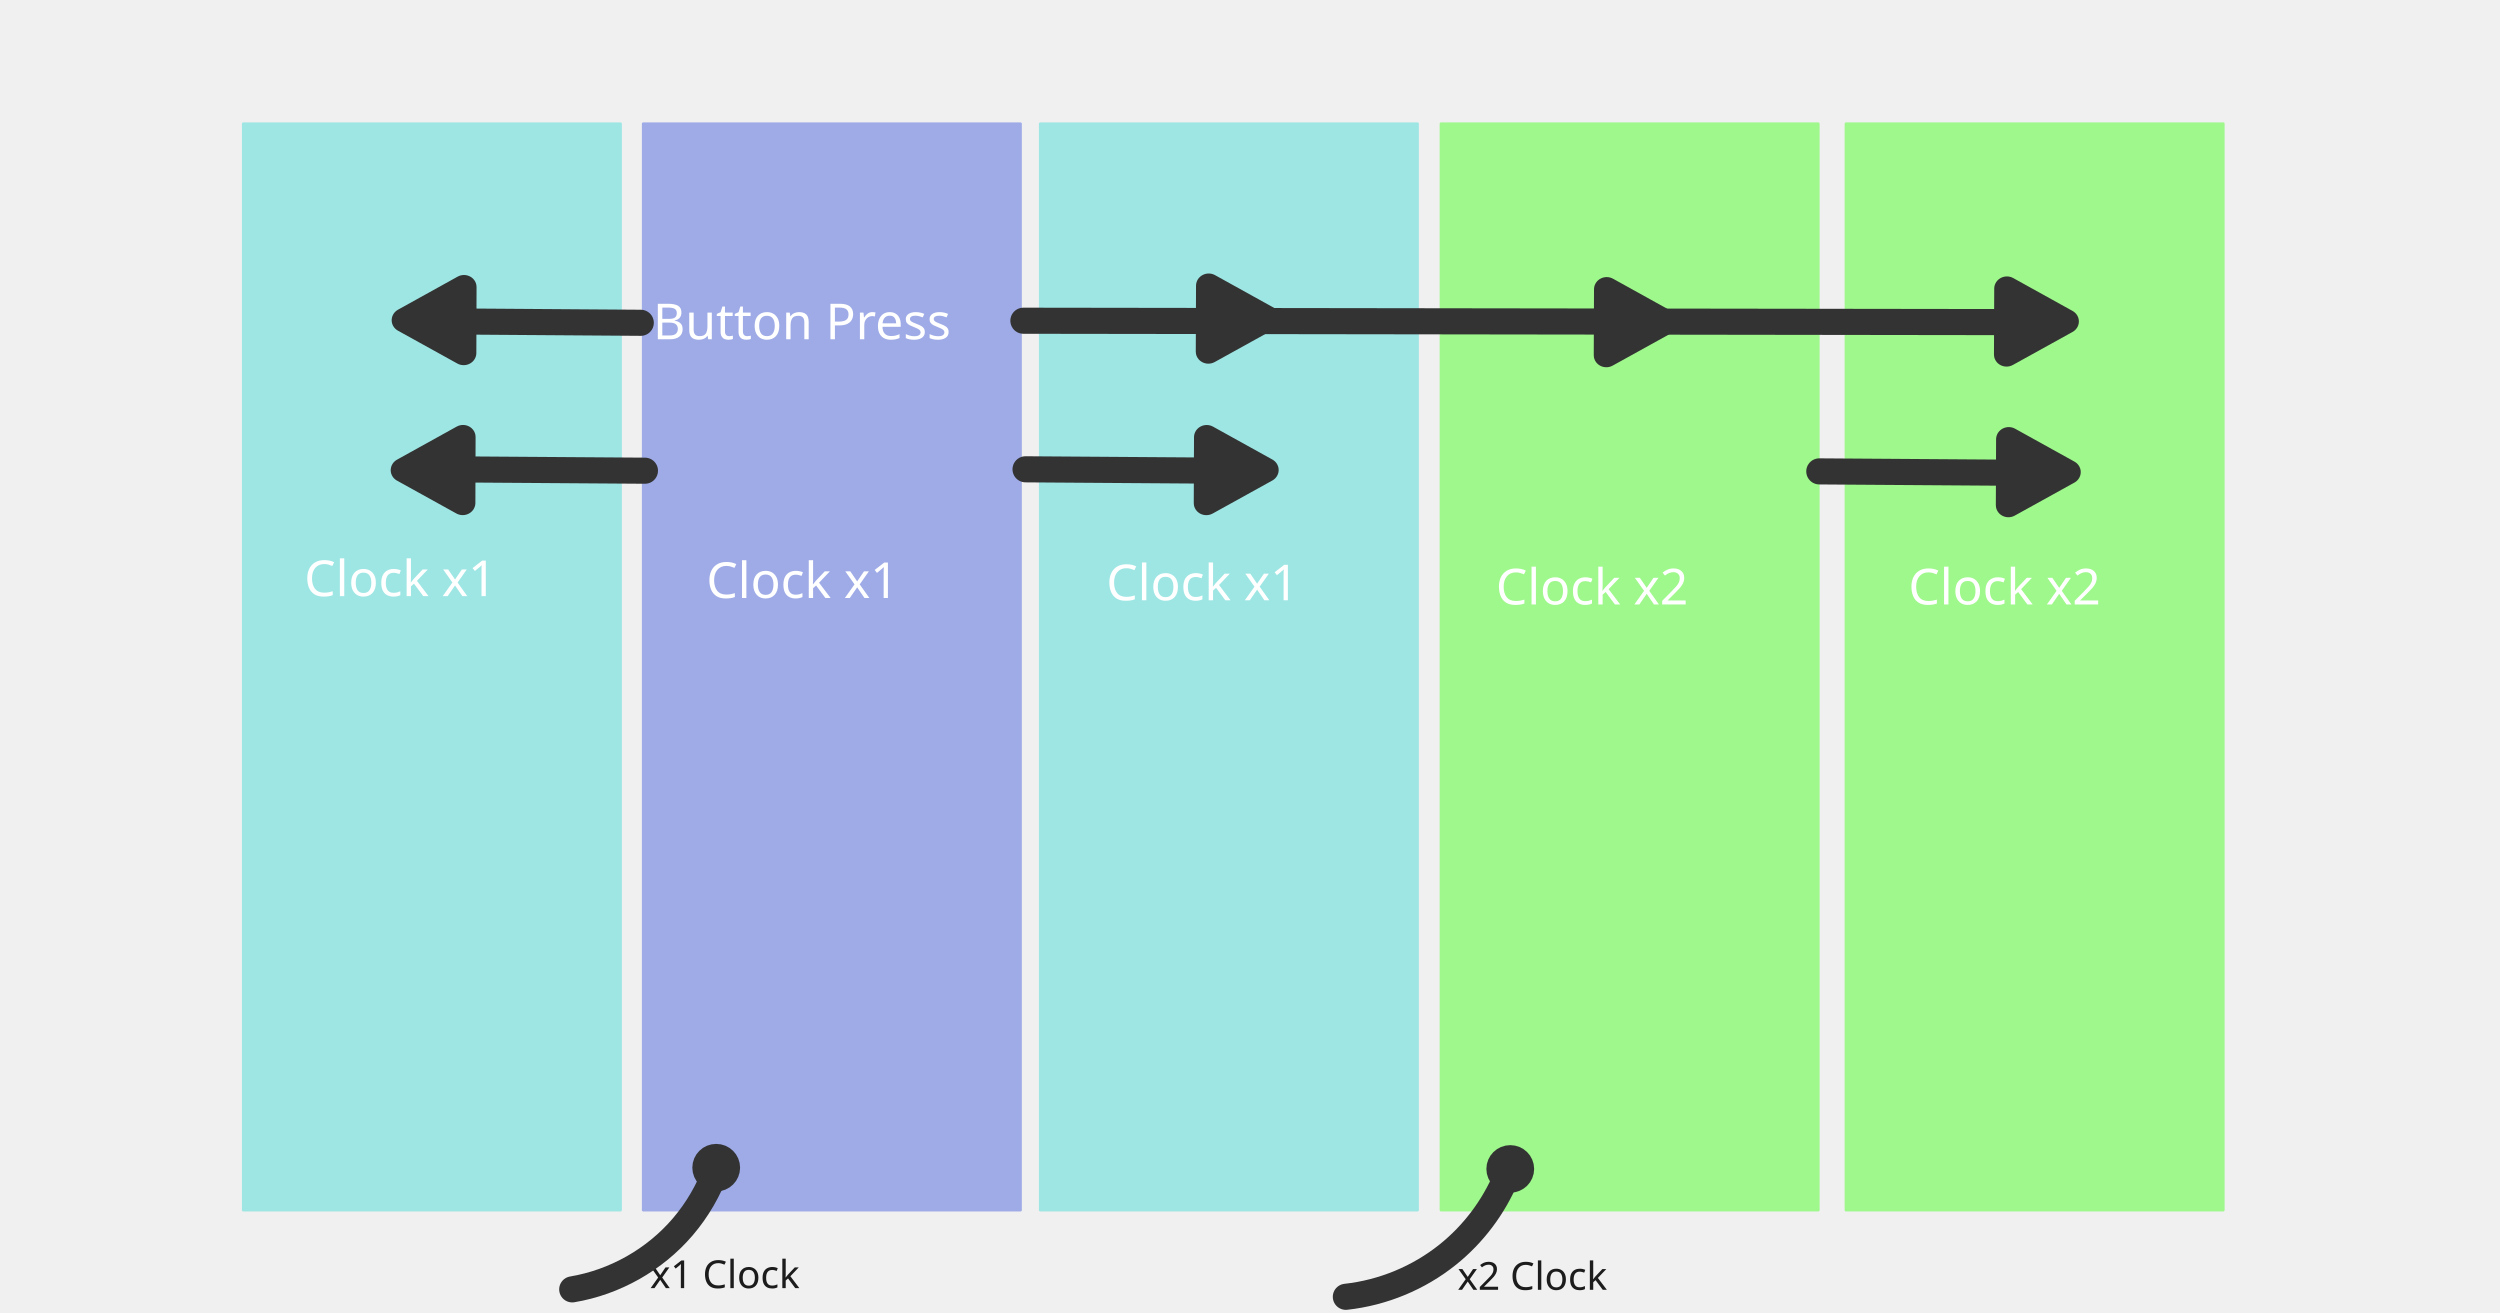
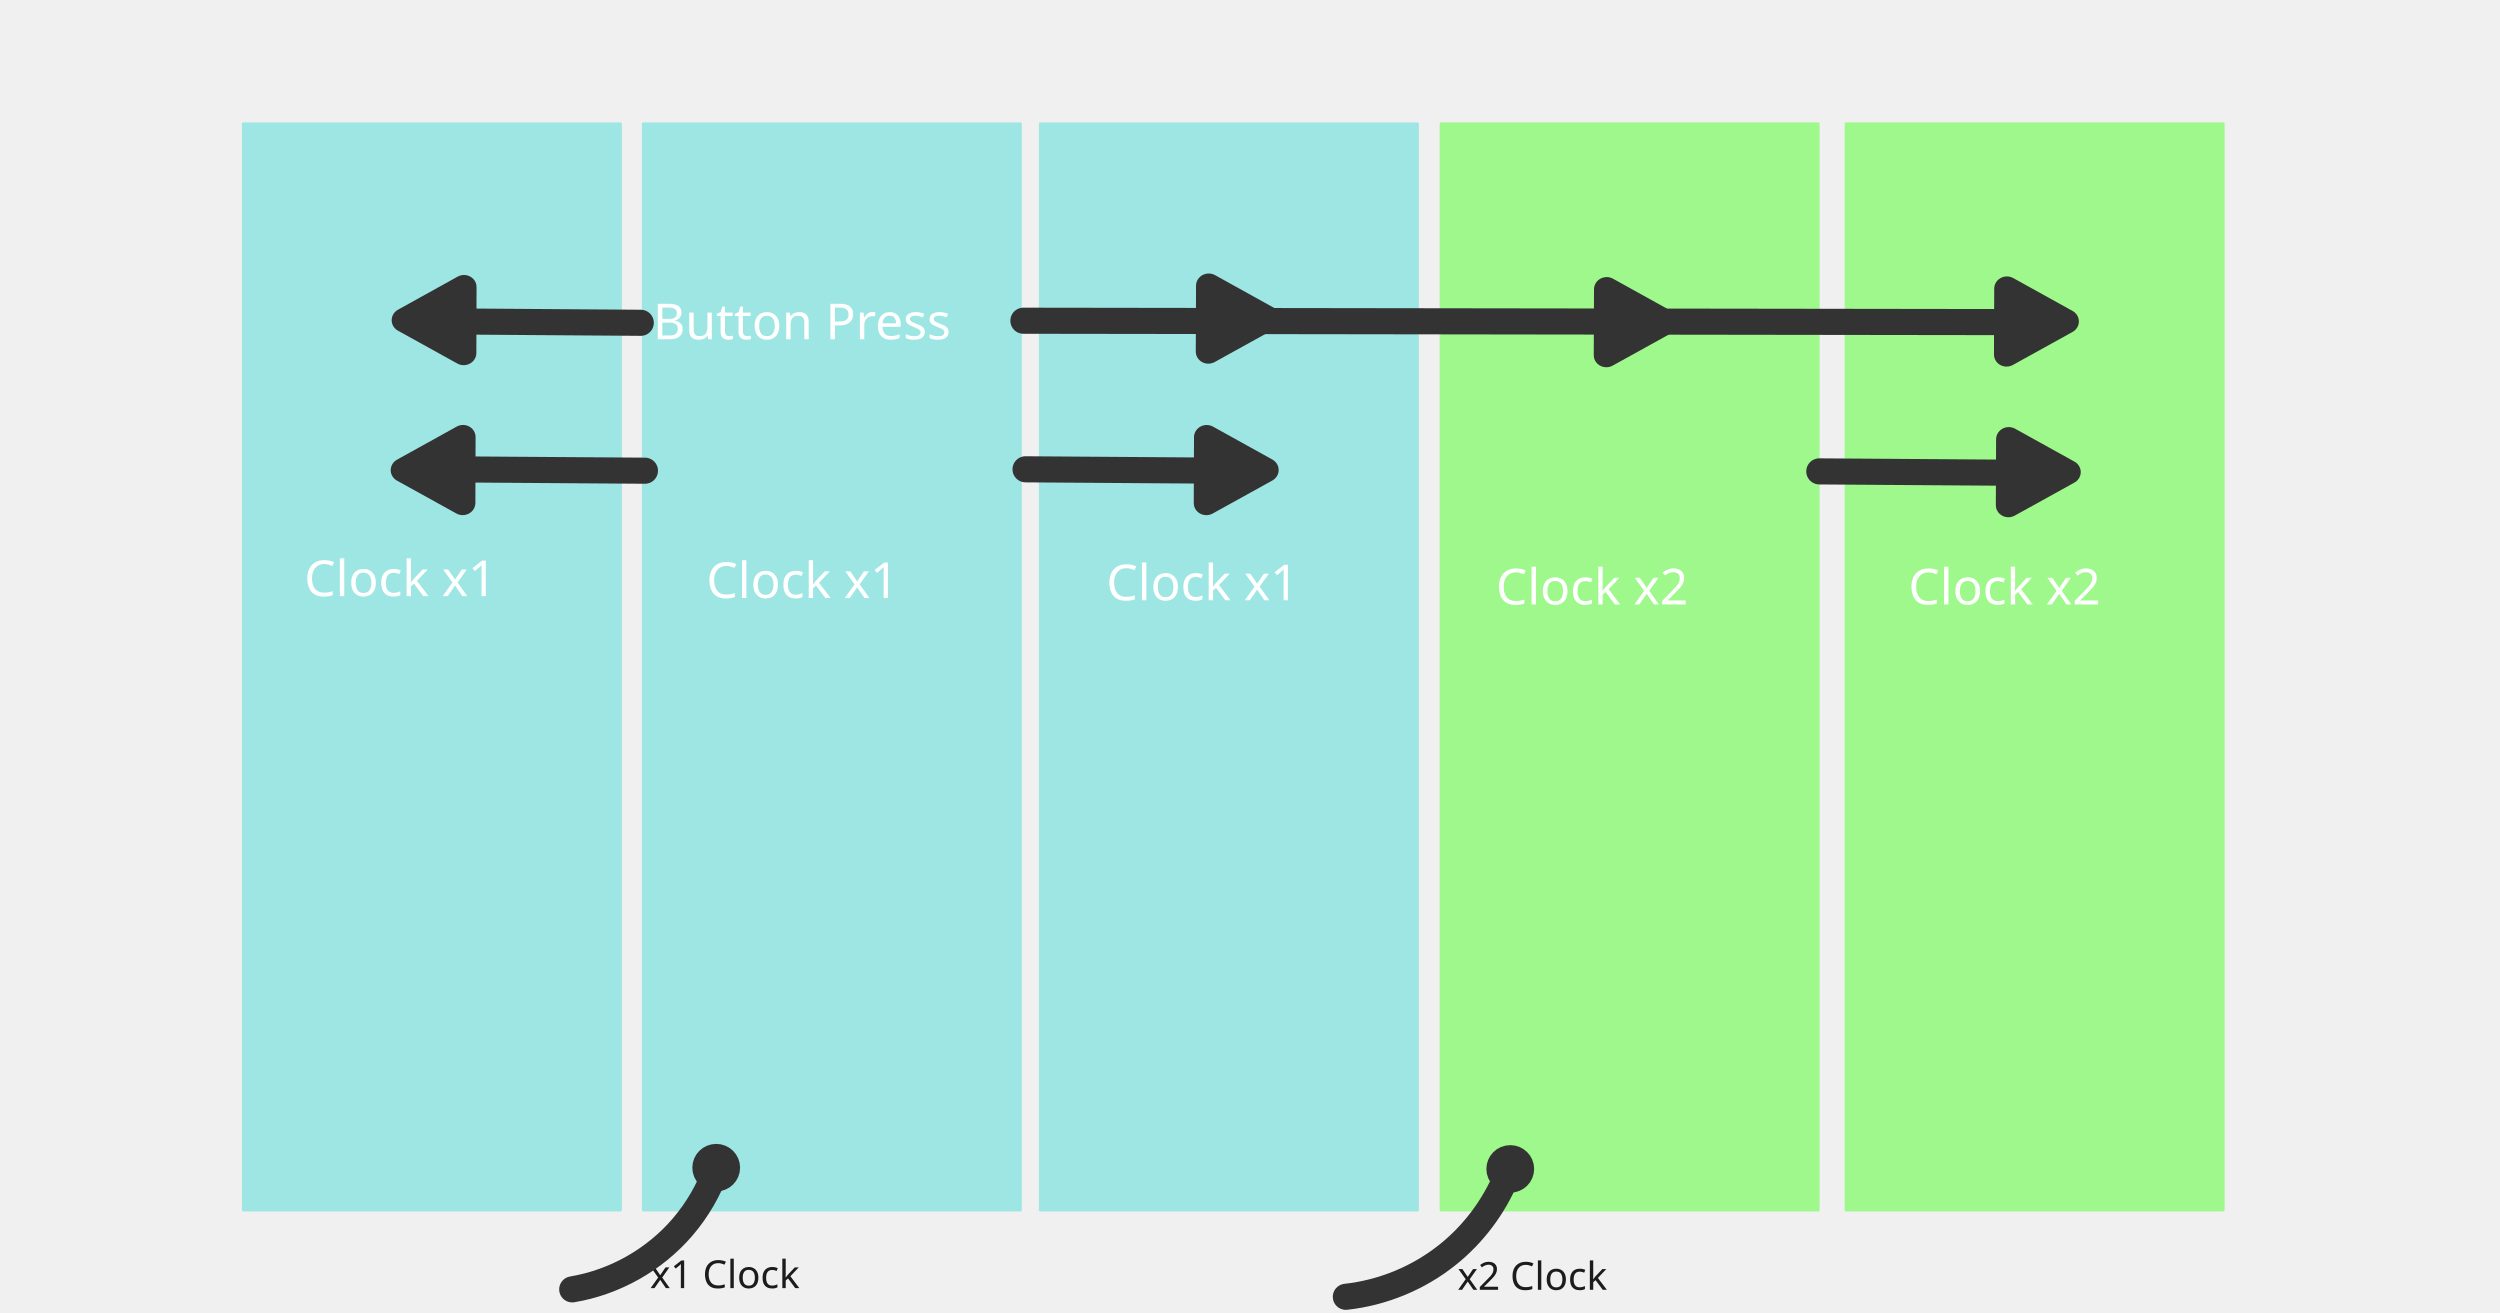
<svg xmlns="http://www.w3.org/2000/svg" width="1200" height="630" viewBox="0 0 1200 630" version="1.1" id="svg1">
  <defs id="defs1">
    </defs>
  <g id="layer1">
    <rect style="fill:#9ee6e4;fill-opacity:1;stroke:#9ee6e4;stroke-width:1.273;stroke-linecap:round;stroke-linejoin:round;stroke-opacity:1" id="rect1" width="181.108" height="521.466" x="499.313" y="59.392" />
    <rect style="fill:#9ff88c;fill-opacity:1;stroke:#9ff88c;stroke-width:1.273;stroke-linecap:round;stroke-linejoin:round;stroke-opacity:1" id="rect1-5" width="181.108" height="521.466" x="691.668" y="59.391" />
    <rect style="fill:#9ff88c;fill-opacity:1;stroke:#9ff88c;stroke-width:1.273;stroke-linecap:round;stroke-linejoin:round;stroke-opacity:1" id="rect1-5-2" width="181.108" height="521.466" x="886.067" y="59.391" />
    <rect style="fill:#9ee6e4;fill-opacity:1;stroke:#9ee6e4;stroke-width:1.273;stroke-linecap:round;stroke-linejoin:round;stroke-opacity:1" id="rect1-5-2-7-6" width="181.108" height="521.466" x="116.757" y="59.391" />
-     <rect style="fill:#9eabe6;fill-opacity:1;stroke:#9eabe6;stroke-width:1.273;stroke-linecap:round;stroke-linejoin:round;stroke-opacity:1" id="rect1-5-2-7" width="181.108" height="521.466" x="308.738" y="59.391" />
+     <rect style="fill:#9ee6e4;fill-opacity:1;stroke:#9ee6e4;stroke-width:1.273;stroke-linecap:round;stroke-linejoin:round;stroke-opacity:1" id="rect1-5-2-7" width="181.108" height="521.466" x="308.738" y="59.391" />
    <path style="fill:none;fill-opacity:1;stroke:#333333;stroke-width:12.531;stroke-linecap:round;stroke-linejoin:round;stroke-dasharray:none;stroke-opacity:1" d="m 213.266,154.266 94.305,0.674" id="path5-1" />
    <path style="fill:none;fill-opacity:1;stroke:#333333;stroke-width:12.531;stroke-linecap:round;stroke-linejoin:round;stroke-dasharray:none;stroke-opacity:1" d="m 491.235,153.949 482.305,0.674" id="path5" />
    <path style="fill:none;fill-opacity:1;stroke:#333333;stroke-width:12.531;stroke-linecap:round;stroke-linejoin:round;stroke-dasharray:none;stroke-opacity:1" d="m 492.265,225.266 96.305,0.674" id="path5-6" />
    <path style="fill:none;fill-opacity:1;stroke:#333333;stroke-width:12.531;stroke-linecap:round;stroke-linejoin:round;stroke-dasharray:none;stroke-opacity:1" d="m 213.266,225.266 96.305,0.674" id="path5-6-7" />
    <path style="fill:none;fill-opacity:1;stroke:#333333;stroke-width:12.531;stroke-linecap:round;stroke-linejoin:round;stroke-dasharray:none;stroke-opacity:1" d="m 873.265,226.266 96.305,0.674" id="path5-6-1" />
    <text xml:space="preserve" style="font-size:18.572px;font-family:sans-serif;-inkscape-font-specification:sans-serif;text-align:center;text-anchor:middle;fill:#1c1c1c;fill-opacity:1;stroke:none;stroke-width:0.362;stroke-linecap:round;stroke-linejoin:round" x="359.992" y="618.294" id="text1-6">
      <tspan id="tspan1-1" x="359.992" y="618.294" style="stroke-width:0.362">x1 Clock</tspan>
    </text>
    <text xml:space="preserve" style="font-size:18.572px;font-family:sans-serif;-inkscape-font-specification:sans-serif;text-align:center;text-anchor:middle;fill:#1c1c1c;fill-opacity:1;stroke:none;stroke-width:0.362;stroke-linecap:round;stroke-linejoin:round" x="747.603" y="619.115" id="text1-6-7">
      <tspan id="tspan1-1-6" x="747.603" y="619.115" style="stroke-width:0.362">x2 Clock</tspan>
    </text>
    <text xml:space="preserve" style="font-size:23.855px;font-family:sans-serif;-inkscape-font-specification:sans-serif;text-align:center;text-anchor:middle;fill:#ffffff;fill-opacity:1;stroke:none;stroke-width:0.465;stroke-linecap:round;stroke-linejoin:round" x="400.43" y="162.842" id="text1-5">
      <tspan id="tspan1-0" x="400.43" y="162.842" style="stroke-width:0.465">Button Press</tspan>
    </text>
    <text xml:space="preserve" style="font-size:23.855px;font-family:sans-serif;-inkscape-font-specification:sans-serif;text-align:center;text-anchor:middle;fill:#ffffff;fill-opacity:1;stroke:none;stroke-width:0.465;stroke-linecap:round;stroke-linejoin:round" x="400.723" y="287.033" id="text1-5-0">
      <tspan id="tspan1-0-6" x="400.723" y="287.033" style="stroke-width:0.465">Clock x1</tspan>
    </text>
    <text xml:space="preserve" style="font-size:23.855px;font-family:sans-serif;-inkscape-font-specification:sans-serif;text-align:center;text-anchor:middle;fill:#ffffff;fill-opacity:1;stroke:none;stroke-width:0.465;stroke-linecap:round;stroke-linejoin:round" x="207.705" y="286.13" id="text1-5-0-7">
      <tspan id="tspan1-0-6-2" x="207.705" y="286.13" style="stroke-width:0.465">Clock x1</tspan>
    </text>
    <text xml:space="preserve" style="font-size:23.855px;font-family:sans-serif;-inkscape-font-specification:sans-serif;text-align:center;text-anchor:middle;fill:#ffffff;fill-opacity:1;stroke:none;stroke-width:0.465;stroke-linecap:round;stroke-linejoin:round" x="592.705" y="288.13" id="text1-5-0-2">
      <tspan id="tspan1-0-6-5" x="592.705" y="288.13" style="stroke-width:0.465">Clock x1</tspan>
    </text>
    <text xml:space="preserve" style="font-size:23.855px;font-family:sans-serif;-inkscape-font-specification:sans-serif;text-align:center;text-anchor:middle;fill:#ffffff;fill-opacity:1;stroke:none;stroke-width:0.465;stroke-linecap:round;stroke-linejoin:round" x="779.705" y="290.13" id="text1-5-0-2-4">
      <tspan id="tspan1-0-6-5-3" x="779.705" y="290.13" style="stroke-width:0.465">Clock x2</tspan>
    </text>
    <text xml:space="preserve" style="font-size:23.855px;font-family:sans-serif;-inkscape-font-specification:sans-serif;text-align:center;text-anchor:middle;fill:#ffffff;fill-opacity:1;stroke:none;stroke-width:0.465;stroke-linecap:round;stroke-linejoin:round" x="977.705" y="290.13" id="text1-5-0-2-4-6">
      <tspan id="tspan1-0-6-5-3-8" x="977.705" y="290.13" style="stroke-width:0.465">Clock x2</tspan>
    </text>
    <path style="fill:none;fill-opacity:1;stroke:#333333;stroke-width:12.531;stroke-linecap:round;stroke-linejoin:round;stroke-dasharray:none;stroke-opacity:1" d="m 710.352,569.9 c -6.062,14.499 -15.803,27.444 -28.057,37.284 -13.965,11.215 -31.173,18.342 -48.978,20.288" id="path2" transform="translate(12.68743,-5.00875)" />
    <path style="fill:none;fill-opacity:1;stroke:#333333;stroke-width:12.531;stroke-linecap:round;stroke-linejoin:round;stroke-dasharray:none;stroke-opacity:1" d="m 320.924,571.097 c -3.635,10.189 -9.144,19.705 -16.169,27.932 -13.474,15.779 -32.618,26.612 -53.082,30.036" id="path3" transform="translate(22.99724,-10.16803)" />
    <ellipse style="fill:none;fill-opacity:1;stroke:#333333;stroke-width:12.531;stroke-linecap:round;stroke-linejoin:round;stroke-dasharray:none;stroke-opacity:1" id="path4" cx="343.781" cy="560.485" rx="5.2" ry="5.15" />
    <ellipse style="fill:none;fill-opacity:1;stroke:#333333;stroke-width:12.531;stroke-linecap:round;stroke-linejoin:round;stroke-dasharray:none;stroke-opacity:1" id="path4-9" cx="724.925" cy="561.08" rx="5.2" ry="5.15" />
    <path style="fill:#333333;fill-opacity:1;stroke:#333333;stroke-width:12.531;stroke-linecap:round;stroke-linejoin:round;stroke-dasharray:none;stroke-opacity:1" id="path7" d="m 571.009,114.54 -30.428,15.398 1.879,-34.051 z" transform="matrix(0.9662235,-0.05181624,0.04969354,0.9266412,51.25317,76.35151)" />
    <path style="fill:#333333;fill-opacity:1;stroke:#333333;stroke-width:12.531;stroke-linecap:round;stroke-linejoin:round;stroke-dasharray:none;stroke-opacity:1" id="path7-3" d="m 571.009,114.54 -30.428,15.398 1.879,-34.051 z" transform="matrix(0.9662235,-0.05181624,0.04969354,0.9266412,50.28291,149.0691)" />
    <path style="fill:#333333;fill-opacity:1;stroke:#333333;stroke-width:12.531;stroke-linecap:round;stroke-linejoin:round;stroke-dasharray:none;stroke-opacity:1" id="path7-3-3-8" d="m 571.009,114.54 -30.428,15.398 1.879,-34.051 z" transform="matrix(0.9662235,-0.05181624,0.04969354,0.9266412,435.2829,150.0691)" />
    <path style="fill:#333333;fill-opacity:1;stroke:#333333;stroke-width:12.531;stroke-linecap:round;stroke-linejoin:round;stroke-dasharray:none;stroke-opacity:1" id="path7-3-9" d="m 571.009,114.54 -30.428,15.398 1.879,-34.051 z" transform="matrix(-0.9661839,0.05254957,-0.05039683,-0.9266032,751.0709,301.7877)" />
    <path style="fill:#333333;fill-opacity:1;stroke:#333333;stroke-width:12.531;stroke-linecap:round;stroke-linejoin:round;stroke-dasharray:none;stroke-opacity:1" id="path7-3-9-4" d="m 571.009,114.54 -30.428,15.398 1.879,-34.051 z" transform="matrix(-0.9661839,0.05254957,-0.05039683,-0.9266032,751.5332,229.8087)" />
    <path style="fill:#333333;fill-opacity:1;stroke:#333333;stroke-width:12.531;stroke-linecap:round;stroke-linejoin:round;stroke-dasharray:none;stroke-opacity:1" id="path7-7" d="m 571.009,114.54 -30.428,15.398 1.879,-34.051 z" transform="matrix(0.9662235,-0.05181624,0.04969354,0.9266412,242.2829,78.06913)" />
    <path style="fill:#333333;fill-opacity:1;stroke:#333333;stroke-width:12.531;stroke-linecap:round;stroke-linejoin:round;stroke-dasharray:none;stroke-opacity:1" id="path7-7-2" d="m 571.009,114.54 -30.428,15.398 1.879,-34.051 z" transform="matrix(0.9662235,-0.05181624,0.04969354,0.9266412,434.3863,77.75426)" />
  </g>
</svg>
